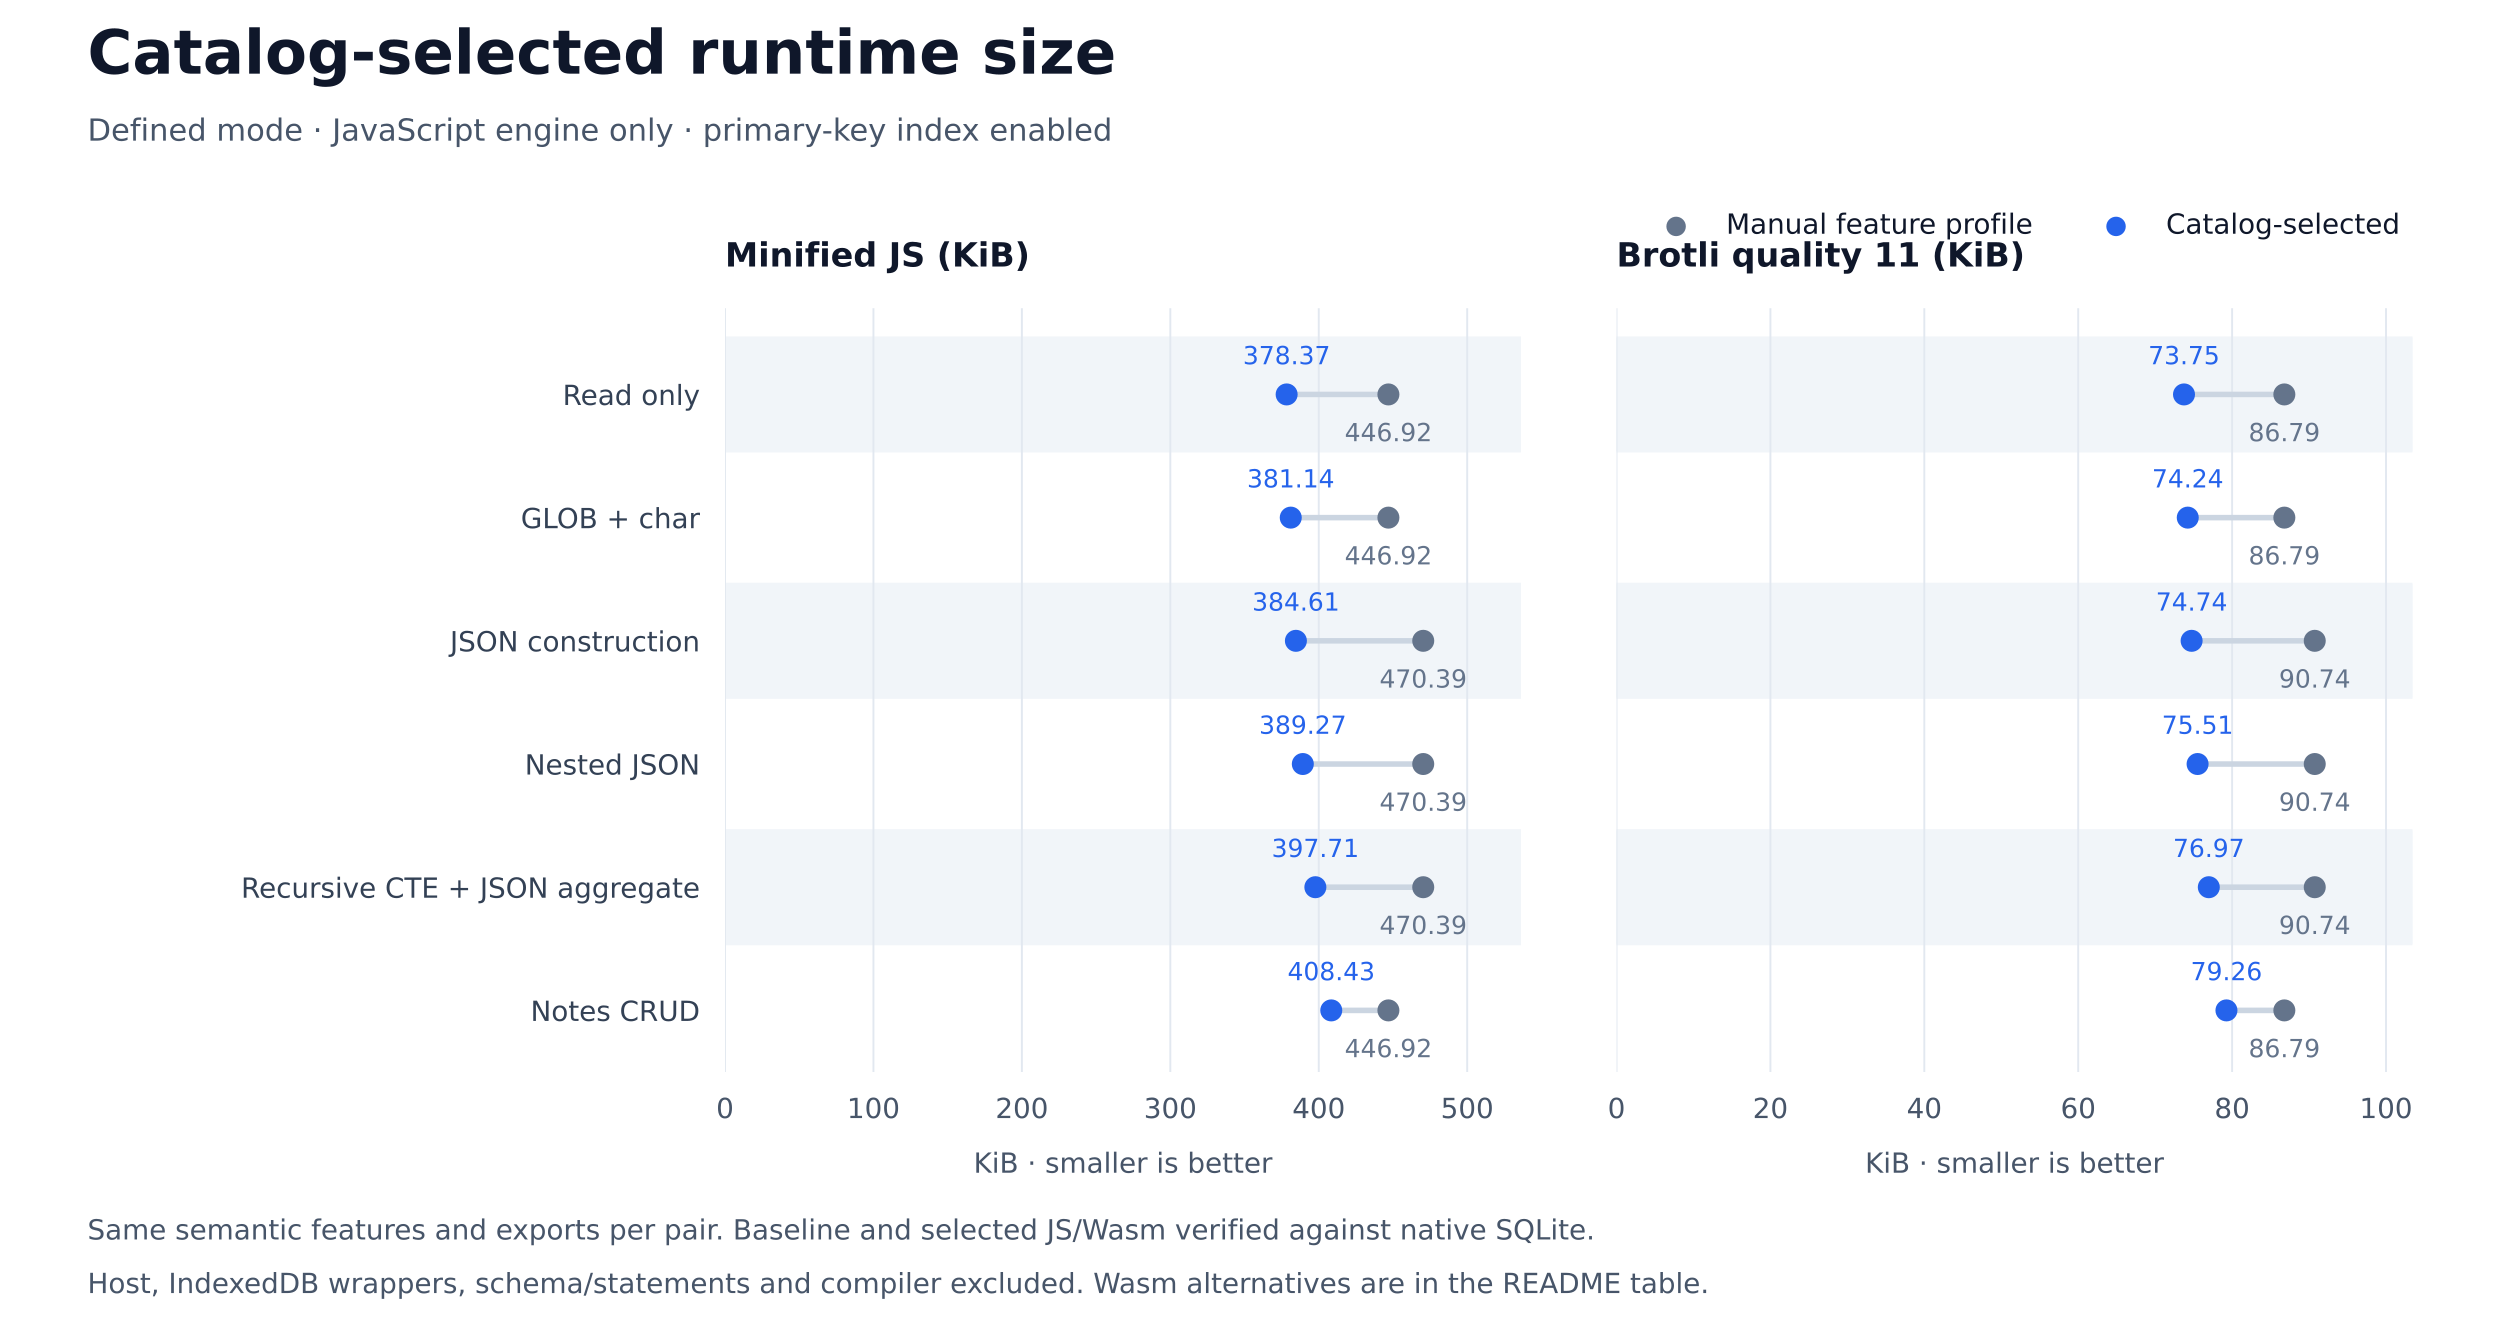
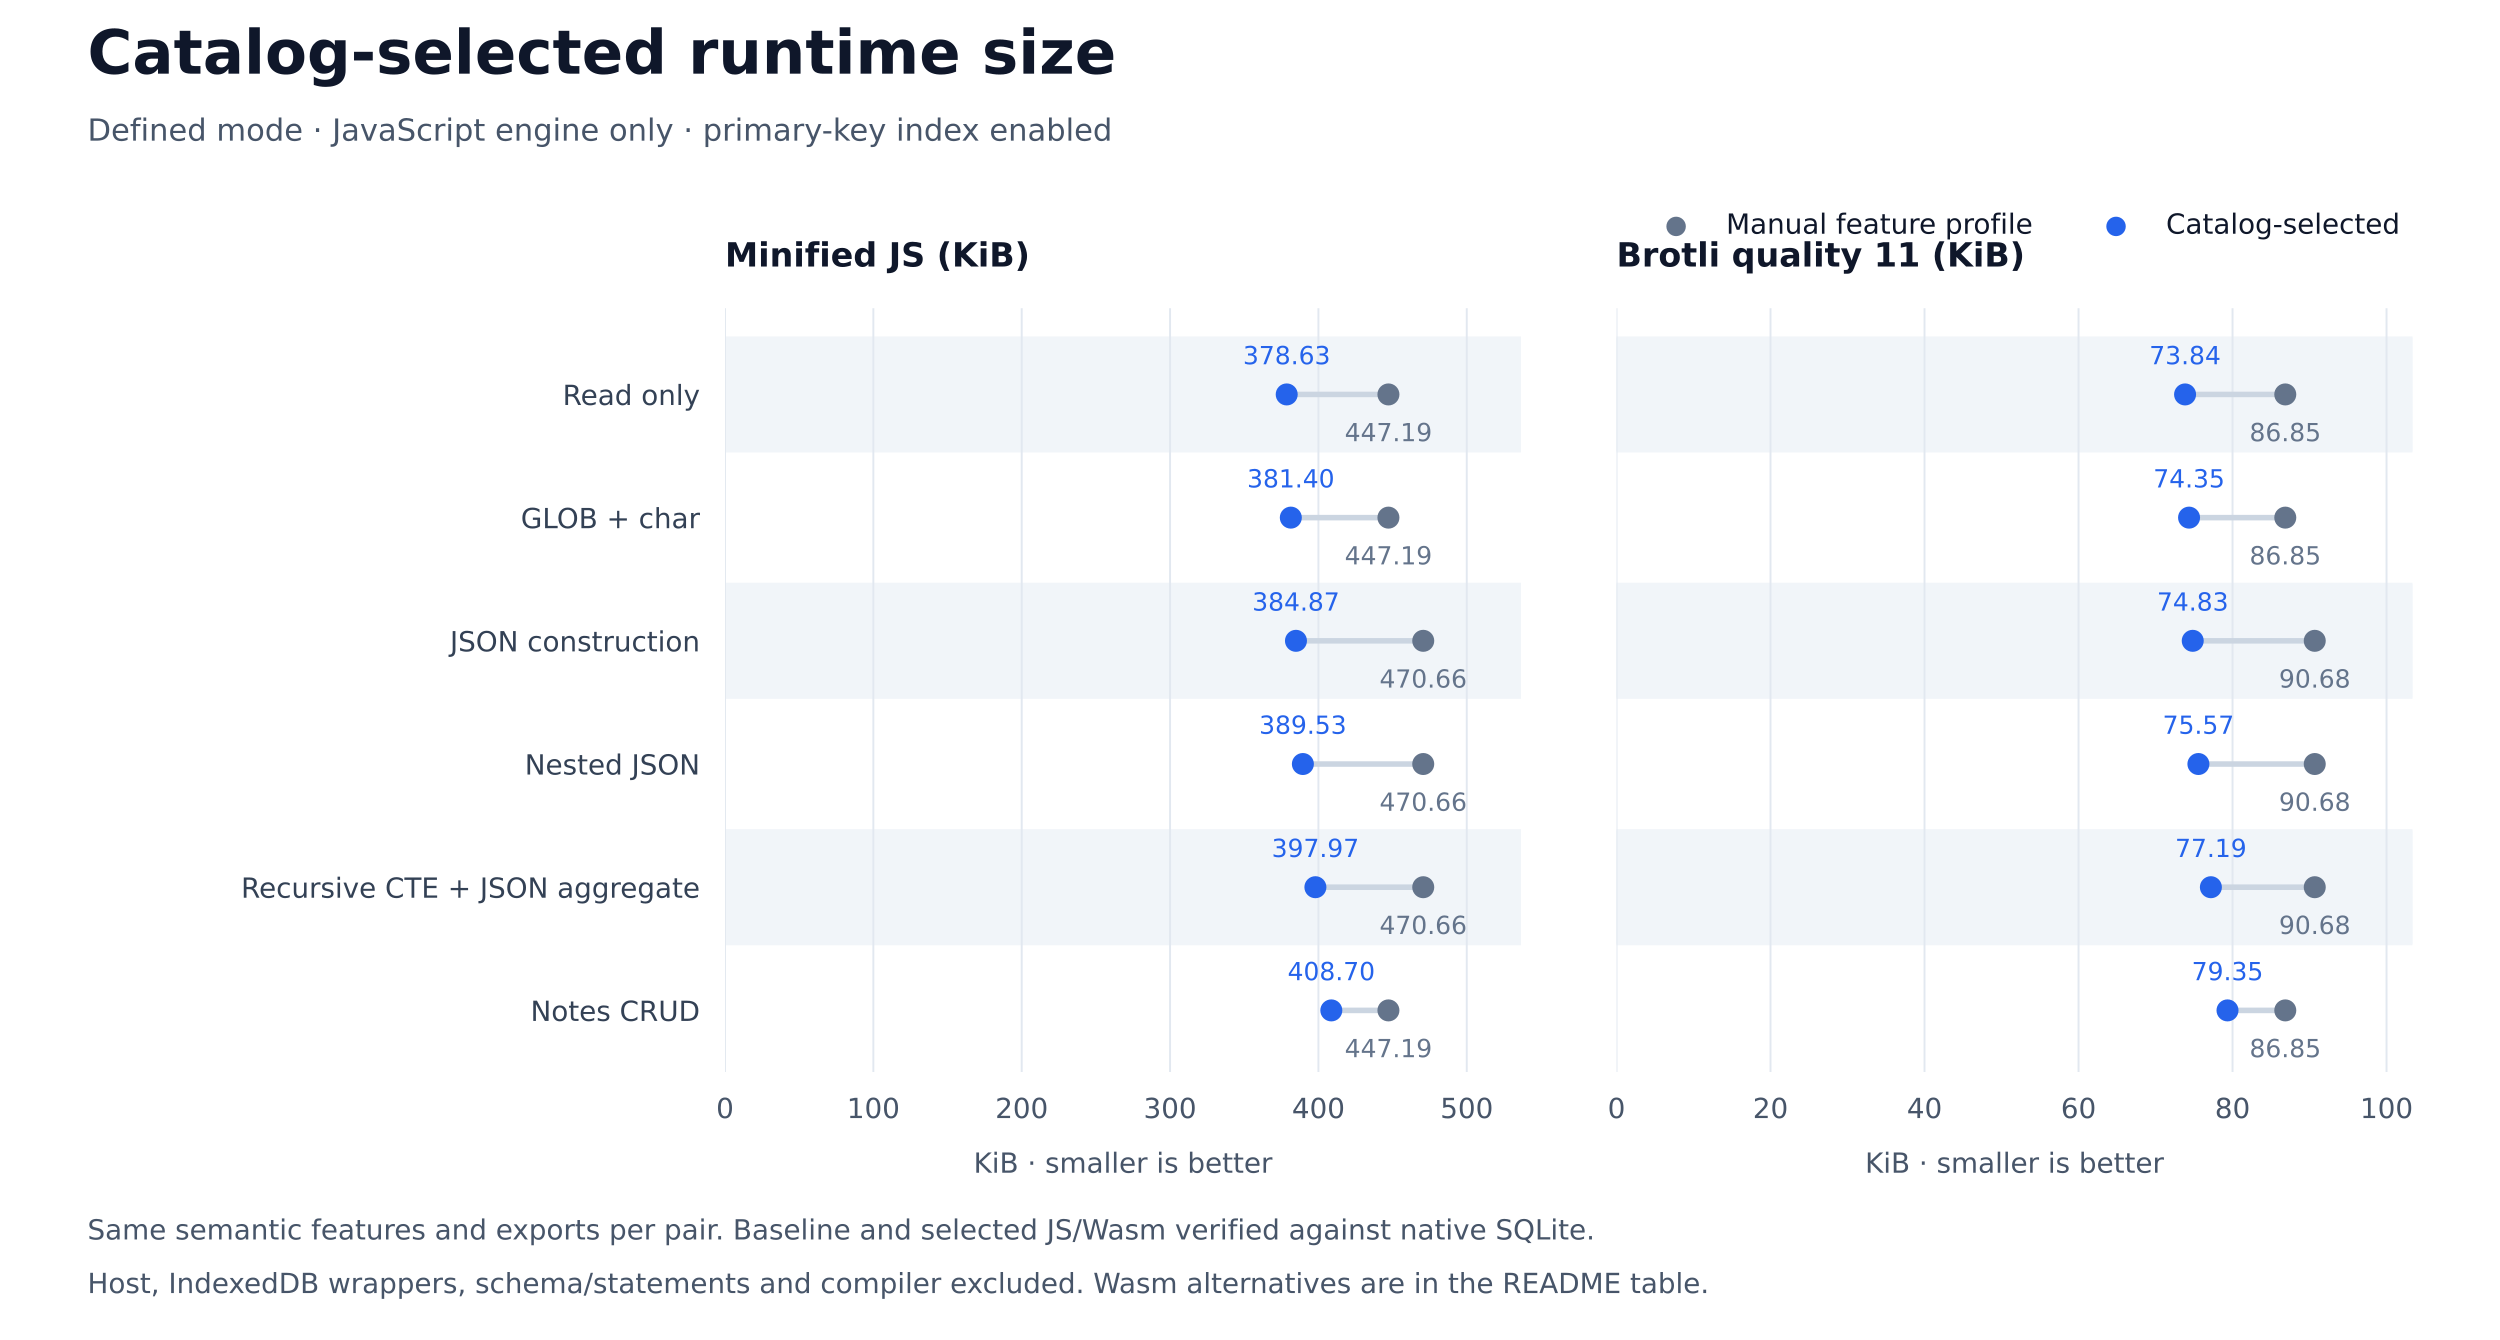
<svg xmlns="http://www.w3.org/2000/svg" xmlns:xlink="http://www.w3.org/1999/xlink" width="900pt" height="482.4pt" viewBox="0 0 900 482.4" version="1.1">
  <defs>
    <style type="text/css">*{stroke-linejoin: round; stroke-linecap: butt}</style>
  </defs>
  <g id="figure_1">
    <g id="patch_1">
      <path d="M 0 482.4  L 900 482.4  L 900 0  L 0 0  z " style="fill: #ffffff" />
    </g>
    <g id="axes_1">
      <g id="patch_2">
        <path d="M 261 385.92  L 547.557 385.92  L 547.557 110.952  L 261 110.952  z " style="fill: #ffffff" />
      </g>
      <g id="patch_3">
        <path d="M 261 121.596  L 547.557 121.596  L 547.557 162.398  L 261 162.398  z " clip-path="url(#p58e75ba072)" style="fill: #f1f5f9; stroke: #f1f5f9; stroke-linejoin: miter" />
      </g>
      <g id="patch_4">
        <path d="M 261 210.295  L 547.557 210.295  L 547.557 251.097  L 261 251.097  z " clip-path="url(#p58e75ba072)" style="fill: #f1f5f9; stroke: #f1f5f9; stroke-linejoin: miter" />
      </g>
      <g id="patch_5">
        <path d="M 261 298.995  L 547.557 298.995  L 547.557 339.796  L 261 339.796  z " clip-path="url(#p58e75ba072)" style="fill: #f1f5f9; stroke: #f1f5f9; stroke-linejoin: miter" />
      </g>
      <g id="matplotlib.axis_1">
        <g id="xtick_1">
          <g id="line2d_1">
            <path d="M 261 385.92  L 261 110.952  " clip-path="url(#p58e75ba072)" style="fill: none; stroke: #e2e8f0; stroke-width: 0.7; stroke-linecap: square" />
          </g>
          <g id="line2d_2" />
          <g id="text_1">
            <text style="font-size: 10px; font-family: 'DejaVu Sans'; text-anchor: middle; fill: #475569" x="261" y="402.518" transform="rotate(-0 261 402.5184)">0</text>
          </g>
        </g>
        <g id="xtick_2">
          <g id="line2d_3">
-             <path d="M 314.438 385.92  L 314.438 110.952  " clip-path="url(#p58e75ba072)" style="fill: none; stroke: #e2e8f0; stroke-width: 0.7; stroke-linecap: square" />
+             <path d="M 314.407 385.92  L 314.407 110.952  " clip-path="url(#p58e75ba072)" style="fill: none; stroke: #e2e8f0; stroke-width: 0.7; stroke-linecap: square" />
          </g>
          <g id="line2d_4" />
          <g id="text_2">
-             <text style="font-size: 10px; font-family: 'DejaVu Sans'; text-anchor: middle; fill: #475569" x="314.438" y="402.518" transform="rotate(-0 314.4378 402.5184)">100</text>
+             <text style="font-size: 10px; font-family: 'DejaVu Sans'; text-anchor: middle; fill: #475569" x="314.407" y="402.518" transform="rotate(-0 314.4071 402.5184)">100</text>
          </g>
        </g>
        <g id="xtick_3">
          <g id="line2d_5">
-             <path d="M 367.876 385.92  L 367.876 110.952  " clip-path="url(#p58e75ba072)" style="fill: none; stroke: #e2e8f0; stroke-width: 0.7; stroke-linecap: square" />
+             <path d="M 367.814 385.92  L 367.814 110.952  " clip-path="url(#p58e75ba072)" style="fill: none; stroke: #e2e8f0; stroke-width: 0.7; stroke-linecap: square" />
          </g>
          <g id="line2d_6" />
          <g id="text_3">
-             <text style="font-size: 10px; font-family: 'DejaVu Sans'; text-anchor: middle; fill: #475569" x="367.876" y="402.518" transform="rotate(-0 367.8756 402.5184)">200</text>
+             <text style="font-size: 10px; font-family: 'DejaVu Sans'; text-anchor: middle; fill: #475569" x="367.814" y="402.518" transform="rotate(-0 367.8142 402.5184)">200</text>
          </g>
        </g>
        <g id="xtick_4">
          <g id="line2d_7">
-             <path d="M 421.313 385.92  L 421.313 110.952  " clip-path="url(#p58e75ba072)" style="fill: none; stroke: #e2e8f0; stroke-width: 0.7; stroke-linecap: square" />
+             <path d="M 421.221 385.92  L 421.221 110.952  " clip-path="url(#p58e75ba072)" style="fill: none; stroke: #e2e8f0; stroke-width: 0.7; stroke-linecap: square" />
          </g>
          <g id="line2d_8" />
          <g id="text_4">
-             <text style="font-size: 10px; font-family: 'DejaVu Sans'; text-anchor: middle; fill: #475569" x="421.313" y="402.518" transform="rotate(-0 421.3135 402.5184)">300</text>
+             <text style="font-size: 10px; font-family: 'DejaVu Sans'; text-anchor: middle; fill: #475569" x="421.221" y="402.518" transform="rotate(-0 421.2213 402.5184)">300</text>
          </g>
        </g>
        <g id="xtick_5">
          <g id="line2d_9">
-             <path d="M 474.751 385.92  L 474.751 110.952  " clip-path="url(#p58e75ba072)" style="fill: none; stroke: #e2e8f0; stroke-width: 0.7; stroke-linecap: square" />
+             <path d="M 474.628 385.92  L 474.628 110.952  " clip-path="url(#p58e75ba072)" style="fill: none; stroke: #e2e8f0; stroke-width: 0.7; stroke-linecap: square" />
          </g>
          <g id="line2d_10" />
          <g id="text_5">
-             <text style="font-size: 10px; font-family: 'DejaVu Sans'; text-anchor: middle; fill: #475569" x="474.751" y="402.518" transform="rotate(-0 474.7513 402.5184)">400</text>
+             <text style="font-size: 10px; font-family: 'DejaVu Sans'; text-anchor: middle; fill: #475569" x="474.628" y="402.518" transform="rotate(-0 474.6284 402.5184)">400</text>
          </g>
        </g>
        <g id="xtick_6">
          <g id="line2d_11">
-             <path d="M 528.189 385.92  L 528.189 110.952  " clip-path="url(#p58e75ba072)" style="fill: none; stroke: #e2e8f0; stroke-width: 0.7; stroke-linecap: square" />
+             <path d="M 528.036 385.92  L 528.036 110.952  " clip-path="url(#p58e75ba072)" style="fill: none; stroke: #e2e8f0; stroke-width: 0.7; stroke-linecap: square" />
          </g>
          <g id="line2d_12" />
          <g id="text_6">
-             <text style="font-size: 10px; font-family: 'DejaVu Sans'; text-anchor: middle; fill: #475569" x="528.189" y="402.518" transform="rotate(-0 528.1891 402.5184)">500</text>
+             <text style="font-size: 10px; font-family: 'DejaVu Sans'; text-anchor: middle; fill: #475569" x="528.036" y="402.518" transform="rotate(-0 528.0355 402.5184)">500</text>
          </g>
        </g>
        <g id="text_7">
          <text style="font-size: 10px; font-family: 'DejaVu Sans'; text-anchor: middle; fill: #475569" x="404.278" y="422.197" transform="rotate(-0 404.2783 422.1966)">KiB · smaller is better</text>
        </g>
      </g>
      <g id="matplotlib.axis_2">
        <g id="ytick_1">
          <g id="line2d_13" />
          <g id="text_8">
            <text style="font-size: 10px; font-family: 'DejaVu Sans'; text-anchor: end; fill: #334155" x="252" y="145.796" transform="rotate(-0 252 145.796)">Read only</text>
          </g>
        </g>
        <g id="ytick_2">
          <g id="line2d_14" />
          <g id="text_9">
            <text style="font-size: 10px; font-family: 'DejaVu Sans'; text-anchor: end; fill: #334155" x="252" y="190.146" transform="rotate(-0 252 190.1457)">GLOB + char</text>
          </g>
        </g>
        <g id="ytick_3">
          <g id="line2d_15" />
          <g id="text_10">
            <text style="font-size: 10px; font-family: 'DejaVu Sans'; text-anchor: end; fill: #334155" x="252" y="234.495" transform="rotate(-0 252 234.4953)">JSON construction</text>
          </g>
        </g>
        <g id="ytick_4">
          <g id="line2d_16" />
          <g id="text_11">
            <text style="font-size: 10px; font-family: 'DejaVu Sans'; text-anchor: end; fill: #334155" x="252" y="278.845" transform="rotate(-0 252 278.845)">Nested JSON</text>
          </g>
        </g>
        <g id="ytick_5">
          <g id="line2d_17" />
          <g id="text_12">
            <text style="font-size: 10px; font-family: 'DejaVu Sans'; text-anchor: end; fill: #334155" x="252" y="323.195" transform="rotate(-0 252 323.1947)">Recursive CTE + JSON aggregate</text>
          </g>
        </g>
        <g id="ytick_6">
          <g id="line2d_18" />
          <g id="text_13">
            <text style="font-size: 10px; font-family: 'DejaVu Sans'; text-anchor: end; fill: #334155" x="252" y="367.544" transform="rotate(-0 252 367.5444)">Notes CRUD</text>
          </g>
        </g>
      </g>
      <g id="line2d_19">
-         <path d="M 463.192 141.997  L 499.826 141.997  " clip-path="url(#p58e75ba072)" style="fill: none; stroke: #cbd5e1; stroke-width: 2; stroke-linecap: square" />
+         <path d="M 463.216 141.997  L 499.834 141.997  " clip-path="url(#p58e75ba072)" style="fill: none; stroke: #cbd5e1; stroke-width: 2; stroke-linecap: square" />
      </g>
      <g id="line2d_20">
-         <path d="M 464.673 186.346  L 499.826 186.346  " clip-path="url(#p58e75ba072)" style="fill: none; stroke: #cbd5e1; stroke-width: 2; stroke-linecap: square" />
+         <path d="M 464.696 186.346  L 499.834 186.346  " clip-path="url(#p58e75ba072)" style="fill: none; stroke: #cbd5e1; stroke-width: 2; stroke-linecap: square" />
      </g>
      <g id="line2d_21">
-         <path d="M 466.525 230.696  L 512.365 230.696  " clip-path="url(#p58e75ba072)" style="fill: none; stroke: #cbd5e1; stroke-width: 2; stroke-linecap: square" />
+         <path d="M 466.547 230.696  L 512.365 230.696  " clip-path="url(#p58e75ba072)" style="fill: none; stroke: #cbd5e1; stroke-width: 2; stroke-linecap: square" />
      </g>
      <g id="line2d_22">
-         <path d="M 469.015 275.046  L 512.365 275.046  " clip-path="url(#p58e75ba072)" style="fill: none; stroke: #cbd5e1; stroke-width: 2; stroke-linecap: square" />
+         <path d="M 469.037 275.046  L 512.365 275.046  " clip-path="url(#p58e75ba072)" style="fill: none; stroke: #cbd5e1; stroke-width: 2; stroke-linecap: square" />
      </g>
      <g id="line2d_23">
-         <path d="M 473.53 319.395  L 512.365 319.395  " clip-path="url(#p58e75ba072)" style="fill: none; stroke: #cbd5e1; stroke-width: 2; stroke-linecap: square" />
+         <path d="M 473.543 319.395  L 512.365 319.395  " clip-path="url(#p58e75ba072)" style="fill: none; stroke: #cbd5e1; stroke-width: 2; stroke-linecap: square" />
      </g>
      <g id="line2d_24">
-         <path d="M 479.254 363.745  L 499.826 363.745  " clip-path="url(#p58e75ba072)" style="fill: none; stroke: #cbd5e1; stroke-width: 2; stroke-linecap: square" />
+         <path d="M 479.273 363.745  L 499.834 363.745  " clip-path="url(#p58e75ba072)" style="fill: none; stroke: #cbd5e1; stroke-width: 2; stroke-linecap: square" />
      </g>
      <g id="PathCollection_1" />
      <g id="PathCollection_2" />
      <g id="PathCollection_3">
        <defs>
          <path id="me2c976e5a4" d="M 0 3.464  C 0.919 3.464 1.8 3.099 2.449 2.449  C 3.099 1.8 3.464 0.919 3.464 0  C 3.464 -0.919 3.099 -1.8 2.449 -2.449  C 1.8 -3.099 0.919 -3.464 0 -3.464  C -0.919 -3.464 -1.8 -3.099 -2.449 -2.449  C -3.099 -1.8 -3.464 -0.919 -3.464 0  C -3.464 0.919 -3.099 1.8 -2.449 2.449  C -1.8 3.099 -0.919 3.464 0 3.464  z " style="stroke: #64748b" />
        </defs>
        <g clip-path="url(#p58e75ba072)">
-           <use xlink:href="#me2c976e5a4" x="499.826" y="141.997" style="fill: #64748b; stroke: #64748b" />
+           <use xlink:href="#me2c976e5a4" x="499.834" y="141.997" style="fill: #64748b; stroke: #64748b" />
        </g>
      </g>
      <g id="text_14">
-         <text style="font-size: 9px; font-family: 'DejaVu Sans'; text-anchor: middle; fill: #64748b" x="499.826" y="158.835" transform="rotate(-0 499.8263 158.8354)">446.92</text>
+         <text style="font-size: 9px; font-family: 'DejaVu Sans'; text-anchor: middle; fill: #64748b" x="499.834" y="158.835" transform="rotate(-0 499.8335 158.8354)">447.19</text>
      </g>
      <g id="PathCollection_4">
        <defs>
          <path id="m7f7a729ba9" d="M 0 3.464  C 0.919 3.464 1.8 3.099 2.449 2.449  C 3.099 1.8 3.464 0.919 3.464 0  C 3.464 -0.919 3.099 -1.8 2.449 -2.449  C 1.8 -3.099 0.919 -3.464 0 -3.464  C -0.919 -3.464 -1.8 -3.099 -2.449 -2.449  C -3.099 -1.8 -3.464 -0.919 -3.464 0  C -3.464 0.919 -3.099 1.8 -2.449 2.449  C -1.8 3.099 -0.919 3.464 0 3.464  z " style="stroke: #2563eb" />
        </defs>
        <g clip-path="url(#p58e75ba072)">
-           <use xlink:href="#m7f7a729ba9" x="463.192" y="141.997" style="fill: #2563eb; stroke: #2563eb" />
+           <use xlink:href="#m7f7a729ba9" x="463.216" y="141.997" style="fill: #2563eb; stroke: #2563eb" />
        </g>
      </g>
      <g id="text_15">
-         <text style="font-size: 9px; font-family: 'DejaVu Sans'; text-anchor: middle; fill: #2563eb" x="463.192" y="131.125" transform="rotate(-0 463.1917 131.1251)">378.37</text>
+         <text style="font-size: 9px; font-family: 'DejaVu Sans'; text-anchor: middle; fill: #2563eb" x="463.216" y="131.125" transform="rotate(-0 463.2158 131.1251)">378.63</text>
      </g>
      <g id="PathCollection_5">
        <g clip-path="url(#p58e75ba072)">
-           <use xlink:href="#me2c976e5a4" x="499.826" y="186.346" style="fill: #64748b; stroke: #64748b" />
+           <use xlink:href="#me2c976e5a4" x="499.834" y="186.346" style="fill: #64748b; stroke: #64748b" />
        </g>
      </g>
      <g id="text_16">
-         <text style="font-size: 9px; font-family: 'DejaVu Sans'; text-anchor: middle; fill: #64748b" x="499.826" y="203.185" transform="rotate(-0 499.8263 203.185)">446.92</text>
+         <text style="font-size: 9px; font-family: 'DejaVu Sans'; text-anchor: middle; fill: #64748b" x="499.834" y="203.185" transform="rotate(-0 499.8335 203.185)">447.19</text>
      </g>
      <g id="PathCollection_6">
        <g clip-path="url(#p58e75ba072)">
-           <use xlink:href="#m7f7a729ba9" x="464.673" y="186.346" style="fill: #2563eb; stroke: #2563eb" />
+           <use xlink:href="#m7f7a729ba9" x="464.696" y="186.346" style="fill: #2563eb; stroke: #2563eb" />
        </g>
      </g>
      <g id="text_17">
-         <text style="font-size: 9px; font-family: 'DejaVu Sans'; text-anchor: middle; fill: #2563eb" x="464.673" y="175.475" transform="rotate(-0 464.6727 175.4747)">381.14</text>
+         <text style="font-size: 9px; font-family: 'DejaVu Sans'; text-anchor: middle; fill: #2563eb" x="464.696" y="175.475" transform="rotate(-0 464.6959 175.4747)">381.40</text>
      </g>
      <g id="PathCollection_7">
        <g clip-path="url(#p58e75ba072)">
          <use xlink:href="#me2c976e5a4" x="512.365" y="230.696" style="fill: #64748b; stroke: #64748b" />
        </g>
      </g>
      <g id="text_18">
-         <text style="font-size: 9px; font-family: 'DejaVu Sans'; text-anchor: middle; fill: #64748b" x="512.365" y="247.535" transform="rotate(-0 512.3654 247.5347)">470.39</text>
+         <text style="font-size: 9px; font-family: 'DejaVu Sans'; text-anchor: middle; fill: #64748b" x="512.365" y="247.535" transform="rotate(-0 512.3654 247.5347)">470.66</text>
      </g>
      <g id="PathCollection_8">
        <g clip-path="url(#p58e75ba072)">
-           <use xlink:href="#m7f7a729ba9" x="466.525" y="230.696" style="fill: #2563eb; stroke: #2563eb" />
+           <use xlink:href="#m7f7a729ba9" x="466.547" y="230.696" style="fill: #2563eb; stroke: #2563eb" />
        </g>
      </g>
      <g id="text_19">
-         <text style="font-size: 9px; font-family: 'DejaVu Sans'; text-anchor: middle; fill: #2563eb" x="466.525" y="219.824" transform="rotate(-0 466.5248 219.8244)">384.61</text>
+         <text style="font-size: 9px; font-family: 'DejaVu Sans'; text-anchor: middle; fill: #2563eb" x="466.547" y="219.824" transform="rotate(-0 466.5469 219.8244)">384.87</text>
      </g>
      <g id="PathCollection_9">
        <g clip-path="url(#p58e75ba072)">
          <use xlink:href="#me2c976e5a4" x="512.365" y="275.046" style="fill: #64748b; stroke: #64748b" />
        </g>
      </g>
      <g id="text_20">
-         <text style="font-size: 9px; font-family: 'DejaVu Sans'; text-anchor: middle; fill: #64748b" x="512.365" y="291.884" transform="rotate(-0 512.3654 291.8844)">470.39</text>
+         <text style="font-size: 9px; font-family: 'DejaVu Sans'; text-anchor: middle; fill: #64748b" x="512.365" y="291.884" transform="rotate(-0 512.3654 291.8844)">470.66</text>
      </g>
      <g id="PathCollection_10">
        <g clip-path="url(#p58e75ba072)">
-           <use xlink:href="#m7f7a729ba9" x="469.015" y="275.046" style="fill: #2563eb; stroke: #2563eb" />
+           <use xlink:href="#m7f7a729ba9" x="469.037" y="275.046" style="fill: #2563eb; stroke: #2563eb" />
        </g>
      </g>
      <g id="text_21">
-         <text style="font-size: 9px; font-family: 'DejaVu Sans'; text-anchor: middle; fill: #2563eb" x="469.015" y="264.174" transform="rotate(-0 469.0151 264.1741)">389.27</text>
+         <text style="font-size: 9px; font-family: 'DejaVu Sans'; text-anchor: middle; fill: #2563eb" x="469.037" y="264.174" transform="rotate(-0 469.0368 264.1741)">389.53</text>
      </g>
      <g id="PathCollection_11">
        <g clip-path="url(#p58e75ba072)">
          <use xlink:href="#me2c976e5a4" x="512.365" y="319.395" style="fill: #64748b; stroke: #64748b" />
        </g>
      </g>
      <g id="text_22">
-         <text style="font-size: 9px; font-family: 'DejaVu Sans'; text-anchor: middle; fill: #64748b" x="512.365" y="336.234" transform="rotate(-0 512.3654 336.2341)">470.39</text>
+         <text style="font-size: 9px; font-family: 'DejaVu Sans'; text-anchor: middle; fill: #64748b" x="512.365" y="336.234" transform="rotate(-0 512.3654 336.2341)">470.66</text>
      </g>
      <g id="PathCollection_12">
        <g clip-path="url(#p58e75ba072)">
-           <use xlink:href="#m7f7a729ba9" x="473.53" y="319.395" style="fill: #2563eb; stroke: #2563eb" />
+           <use xlink:href="#m7f7a729ba9" x="473.543" y="319.395" style="fill: #2563eb; stroke: #2563eb" />
        </g>
      </g>
      <g id="text_23">
-         <text style="font-size: 9px; font-family: 'DejaVu Sans'; text-anchor: middle; fill: #2563eb" x="473.53" y="308.524" transform="rotate(-0 473.5301 308.5238)">397.71</text>
+         <text style="font-size: 9px; font-family: 'DejaVu Sans'; text-anchor: middle; fill: #2563eb" x="473.543" y="308.524" transform="rotate(-0 473.5431 308.5238)">397.97</text>
      </g>
      <g id="PathCollection_13">
        <g clip-path="url(#p58e75ba072)">
-           <use xlink:href="#me2c976e5a4" x="499.826" y="363.745" style="fill: #64748b; stroke: #64748b" />
+           <use xlink:href="#me2c976e5a4" x="499.834" y="363.745" style="fill: #64748b; stroke: #64748b" />
        </g>
      </g>
      <g id="text_24">
-         <text style="font-size: 9px; font-family: 'DejaVu Sans'; text-anchor: middle; fill: #64748b" x="499.826" y="380.584" transform="rotate(-0 499.8263 380.5838)">446.92</text>
+         <text style="font-size: 9px; font-family: 'DejaVu Sans'; text-anchor: middle; fill: #64748b" x="499.834" y="380.584" transform="rotate(-0 499.8335 380.5838)">447.19</text>
      </g>
      <g id="PathCollection_14">
        <g clip-path="url(#p58e75ba072)">
-           <use xlink:href="#m7f7a729ba9" x="479.254" y="363.745" style="fill: #2563eb; stroke: #2563eb" />
+           <use xlink:href="#m7f7a729ba9" x="479.273" y="363.745" style="fill: #2563eb; stroke: #2563eb" />
        </g>
      </g>
      <g id="text_25">
-         <text style="font-size: 9px; font-family: 'DejaVu Sans'; text-anchor: middle; fill: #2563eb" x="479.254" y="352.873" transform="rotate(-0 479.2538 352.8734)">408.43</text>
+         <text style="font-size: 9px; font-family: 'DejaVu Sans'; text-anchor: middle; fill: #2563eb" x="479.273" y="352.873" transform="rotate(-0 479.2729 352.8734)">408.70</text>
      </g>
      <g id="text_26">
        <text style="font-weight: 700; font-size: 12px; font-family: 'DejaVu Sans'; text-anchor: start; fill: #0f172a" x="261" y="95.952" transform="rotate(-0 261 95.952)">Minified JS (KiB)</text>
      </g>
    </g>
    <g id="axes_2">
      <g id="patch_6">
        <path d="M 581.943 385.92  L 868.5 385.92  L 868.5 110.952  L 581.943 110.952  z " style="fill: #ffffff" />
      </g>
      <g id="patch_7">
        <path d="M 581.943 121.596  L 868.5 121.596  L 868.5 162.398  L 581.943 162.398  z " clip-path="url(#p12c05f25de)" style="fill: #f1f5f9; stroke: #f1f5f9; stroke-linejoin: miter" />
      </g>
      <g id="patch_8">
        <path d="M 581.943 210.295  L 868.5 210.295  L 868.5 251.097  L 581.943 251.097  z " clip-path="url(#p12c05f25de)" style="fill: #f1f5f9; stroke: #f1f5f9; stroke-linejoin: miter" />
      </g>
      <g id="patch_9">
        <path d="M 581.943 298.995  L 868.5 298.995  L 868.5 339.796  L 581.943 339.796  z " clip-path="url(#p12c05f25de)" style="fill: #f1f5f9; stroke: #f1f5f9; stroke-linejoin: miter" />
      </g>
      <g id="matplotlib.axis_3">
        <g id="xtick_7">
          <g id="line2d_25">
            <path d="M 581.943 385.92  L 581.943 110.952  " clip-path="url(#p12c05f25de)" style="fill: none; stroke: #e2e8f0; stroke-width: 0.7; stroke-linecap: square" />
          </g>
          <g id="line2d_26" />
          <g id="text_27">
            <text style="font-size: 10px; font-family: 'DejaVu Sans'; text-anchor: middle; fill: #475569" x="581.943" y="402.518" transform="rotate(-0 581.9434 402.5184)">0</text>
          </g>
        </g>
        <g id="xtick_8">
          <g id="line2d_27">
-             <path d="M 637.347 385.92  L 637.347 110.952  " clip-path="url(#p12c05f25de)" style="fill: none; stroke: #e2e8f0; stroke-width: 0.7; stroke-linecap: square" />
+             <path d="M 637.385 385.92  L 637.385 110.952  " clip-path="url(#p12c05f25de)" style="fill: none; stroke: #e2e8f0; stroke-width: 0.7; stroke-linecap: square" />
          </g>
          <g id="line2d_28" />
          <g id="text_28">
-             <text style="font-size: 10px; font-family: 'DejaVu Sans'; text-anchor: middle; fill: #475569" x="637.347" y="402.518" transform="rotate(-0 637.3473 402.5184)">20</text>
+             <text style="font-size: 10px; font-family: 'DejaVu Sans'; text-anchor: middle; fill: #475569" x="637.385" y="402.518" transform="rotate(-0 637.3855 402.5184)">20</text>
          </g>
        </g>
        <g id="xtick_9">
          <g id="line2d_29">
-             <path d="M 692.751 385.92  L 692.751 110.952  " clip-path="url(#p12c05f25de)" style="fill: none; stroke: #e2e8f0; stroke-width: 0.7; stroke-linecap: square" />
+             <path d="M 692.828 385.92  L 692.828 110.952  " clip-path="url(#p12c05f25de)" style="fill: none; stroke: #e2e8f0; stroke-width: 0.7; stroke-linecap: square" />
          </g>
          <g id="line2d_30" />
          <g id="text_29">
-             <text style="font-size: 10px; font-family: 'DejaVu Sans'; text-anchor: middle; fill: #475569" x="692.751" y="402.518" transform="rotate(-0 692.7512 402.5184)">40</text>
+             <text style="font-size: 10px; font-family: 'DejaVu Sans'; text-anchor: middle; fill: #475569" x="692.828" y="402.518" transform="rotate(-0 692.8276 402.5184)">40</text>
          </g>
        </g>
        <g id="xtick_10">
          <g id="line2d_31">
-             <path d="M 748.155 385.92  L 748.155 110.952  " clip-path="url(#p12c05f25de)" style="fill: none; stroke: #e2e8f0; stroke-width: 0.7; stroke-linecap: square" />
+             <path d="M 748.27 385.92  L 748.27 110.952  " clip-path="url(#p12c05f25de)" style="fill: none; stroke: #e2e8f0; stroke-width: 0.7; stroke-linecap: square" />
          </g>
          <g id="line2d_32" />
          <g id="text_30">
-             <text style="font-size: 10px; font-family: 'DejaVu Sans'; text-anchor: middle; fill: #475569" x="748.155" y="402.518" transform="rotate(-0 748.1551 402.5184)">60</text>
+             <text style="font-size: 10px; font-family: 'DejaVu Sans'; text-anchor: middle; fill: #475569" x="748.27" y="402.518" transform="rotate(-0 748.2697 402.5184)">60</text>
          </g>
        </g>
        <g id="xtick_11">
          <g id="line2d_33">
-             <path d="M 803.559 385.92  L 803.559 110.952  " clip-path="url(#p12c05f25de)" style="fill: none; stroke: #e2e8f0; stroke-width: 0.7; stroke-linecap: square" />
+             <path d="M 803.712 385.92  L 803.712 110.952  " clip-path="url(#p12c05f25de)" style="fill: none; stroke: #e2e8f0; stroke-width: 0.7; stroke-linecap: square" />
          </g>
          <g id="line2d_34" />
          <g id="text_31">
-             <text style="font-size: 10px; font-family: 'DejaVu Sans'; text-anchor: middle; fill: #475569" x="803.559" y="402.518" transform="rotate(-0 803.559 402.5184)">80</text>
+             <text style="font-size: 10px; font-family: 'DejaVu Sans'; text-anchor: middle; fill: #475569" x="803.712" y="402.518" transform="rotate(-0 803.7118 402.5184)">80</text>
          </g>
        </g>
        <g id="xtick_12">
          <g id="line2d_35">
-             <path d="M 858.963 385.92  L 858.963 110.952  " clip-path="url(#p12c05f25de)" style="fill: none; stroke: #e2e8f0; stroke-width: 0.7; stroke-linecap: square" />
+             <path d="M 859.154 385.92  L 859.154 110.952  " clip-path="url(#p12c05f25de)" style="fill: none; stroke: #e2e8f0; stroke-width: 0.7; stroke-linecap: square" />
          </g>
          <g id="line2d_36" />
          <g id="text_32">
-             <text style="font-size: 10px; font-family: 'DejaVu Sans'; text-anchor: middle; fill: #475569" x="858.963" y="402.518" transform="rotate(-0 858.9629 402.5184)">100</text>
+             <text style="font-size: 10px; font-family: 'DejaVu Sans'; text-anchor: middle; fill: #475569" x="859.154" y="402.518" transform="rotate(-0 859.1538 402.5184)">100</text>
          </g>
        </g>
        <g id="text_33">
          <text style="font-size: 10px; font-family: 'DejaVu Sans'; text-anchor: middle; fill: #475569" x="725.222" y="422.197" transform="rotate(-0 725.2217 422.1966)">KiB · smaller is better</text>
        </g>
      </g>
      <g id="matplotlib.axis_4">
        <g id="ytick_7">
          <g id="line2d_37" />
        </g>
        <g id="ytick_8">
          <g id="line2d_38" />
        </g>
        <g id="ytick_9">
          <g id="line2d_39" />
        </g>
        <g id="ytick_10">
          <g id="line2d_40" />
        </g>
        <g id="ytick_11">
          <g id="line2d_41" />
        </g>
        <g id="ytick_12">
          <g id="line2d_42" />
        </g>
      </g>
      <g id="line2d_43">
-         <path d="M 786.24 141.997  L 822.363 141.997  " clip-path="url(#p12c05f25de)" style="fill: none; stroke: #cbd5e1; stroke-width: 2; stroke-linecap: square" />
+         <path d="M 786.627 141.997  L 822.7 141.997  " clip-path="url(#p12c05f25de)" style="fill: none; stroke: #cbd5e1; stroke-width: 2; stroke-linecap: square" />
      </g>
      <g id="line2d_44">
-         <path d="M 787.593 186.346  L 822.363 186.346  " clip-path="url(#p12c05f25de)" style="fill: none; stroke: #cbd5e1; stroke-width: 2; stroke-linecap: square" />
+         <path d="M 788.062 186.346  L 822.7 186.346  " clip-path="url(#p12c05f25de)" style="fill: none; stroke: #cbd5e1; stroke-width: 2; stroke-linecap: square" />
      </g>
      <g id="line2d_45">
-         <path d="M 788.98 230.696  L 833.309 230.696  " clip-path="url(#p12c05f25de)" style="fill: none; stroke: #cbd5e1; stroke-width: 2; stroke-linecap: square" />
+         <path d="M 789.386 230.696  L 833.309 230.696  " clip-path="url(#p12c05f25de)" style="fill: none; stroke: #cbd5e1; stroke-width: 2; stroke-linecap: square" />
      </g>
      <g id="line2d_46">
-         <path d="M 791.131 275.046  L 833.309 275.046  " clip-path="url(#p12c05f25de)" style="fill: none; stroke: #cbd5e1; stroke-width: 2; stroke-linecap: square" />
+         <path d="M 791.427 275.046  L 833.309 275.046  " clip-path="url(#p12c05f25de)" style="fill: none; stroke: #cbd5e1; stroke-width: 2; stroke-linecap: square" />
      </g>
      <g id="line2d_47">
-         <path d="M 795.17 319.395  L 833.309 319.395  " clip-path="url(#p12c05f25de)" style="fill: none; stroke: #cbd5e1; stroke-width: 2; stroke-linecap: square" />
+         <path d="M 795.918 319.395  L 833.309 319.395  " clip-path="url(#p12c05f25de)" style="fill: none; stroke: #cbd5e1; stroke-width: 2; stroke-linecap: square" />
      </g>
      <g id="line2d_48">
-         <path d="M 801.522 363.745  L 822.363 363.745  " clip-path="url(#p12c05f25de)" style="fill: none; stroke: #cbd5e1; stroke-width: 2; stroke-linecap: square" />
+         <path d="M 801.901 363.745  L 822.7 363.745  " clip-path="url(#p12c05f25de)" style="fill: none; stroke: #cbd5e1; stroke-width: 2; stroke-linecap: square" />
      </g>
      <g id="PathCollection_15">
        <g clip-path="url(#p12c05f25de)">
-           <use xlink:href="#me2c976e5a4" x="822.363" y="141.997" style="fill: #64748b; stroke: #64748b" />
+           <use xlink:href="#me2c976e5a4" x="822.7" y="141.997" style="fill: #64748b; stroke: #64748b" />
        </g>
      </g>
      <g id="text_34">
-         <text style="font-size: 9px; font-family: 'DejaVu Sans'; text-anchor: middle; fill: #64748b" x="822.363" y="158.835" transform="rotate(-0 822.3633 158.8354)">86.79</text>
+         <text style="font-size: 9px; font-family: 'DejaVu Sans'; text-anchor: middle; fill: #64748b" x="822.7" y="158.835" transform="rotate(-0 822.6996 158.8354)">86.85</text>
      </g>
      <g id="PathCollection_16">
        <g clip-path="url(#p12c05f25de)">
-           <use xlink:href="#m7f7a729ba9" x="786.24" y="141.997" style="fill: #2563eb; stroke: #2563eb" />
+           <use xlink:href="#m7f7a729ba9" x="786.627" y="141.997" style="fill: #2563eb; stroke: #2563eb" />
        </g>
      </g>
      <g id="text_35">
-         <text style="font-size: 9px; font-family: 'DejaVu Sans'; text-anchor: middle; fill: #2563eb" x="786.24" y="131.125" transform="rotate(-0 786.2399 131.1251)">73.75</text>
+         <text style="font-size: 9px; font-family: 'DejaVu Sans'; text-anchor: middle; fill: #2563eb" x="786.627" y="131.125" transform="rotate(-0 786.627 131.1251)">73.84</text>
      </g>
      <g id="PathCollection_17">
        <g clip-path="url(#p12c05f25de)">
-           <use xlink:href="#me2c976e5a4" x="822.363" y="186.346" style="fill: #64748b; stroke: #64748b" />
+           <use xlink:href="#me2c976e5a4" x="822.7" y="186.346" style="fill: #64748b; stroke: #64748b" />
        </g>
      </g>
      <g id="text_36">
-         <text style="font-size: 9px; font-family: 'DejaVu Sans'; text-anchor: middle; fill: #64748b" x="822.363" y="203.185" transform="rotate(-0 822.3633 203.185)">86.79</text>
+         <text style="font-size: 9px; font-family: 'DejaVu Sans'; text-anchor: middle; fill: #64748b" x="822.7" y="203.185" transform="rotate(-0 822.6996 203.185)">86.85</text>
      </g>
      <g id="PathCollection_18">
        <g clip-path="url(#p12c05f25de)">
-           <use xlink:href="#m7f7a729ba9" x="787.593" y="186.346" style="fill: #2563eb; stroke: #2563eb" />
+           <use xlink:href="#m7f7a729ba9" x="788.062" y="186.346" style="fill: #2563eb; stroke: #2563eb" />
        </g>
      </g>
      <g id="text_37">
-         <text style="font-size: 9px; font-family: 'DejaVu Sans'; text-anchor: middle; fill: #2563eb" x="787.593" y="175.475" transform="rotate(-0 787.5925 175.4747)">74.24</text>
+         <text style="font-size: 9px; font-family: 'DejaVu Sans'; text-anchor: middle; fill: #2563eb" x="788.062" y="175.475" transform="rotate(-0 788.0618 175.4747)">74.35</text>
      </g>
      <g id="PathCollection_19">
        <g clip-path="url(#p12c05f25de)">
          <use xlink:href="#me2c976e5a4" x="833.309" y="230.696" style="fill: #64748b; stroke: #64748b" />
        </g>
      </g>
      <g id="text_38">
-         <text style="font-size: 9px; font-family: 'DejaVu Sans'; text-anchor: middle; fill: #64748b" x="833.309" y="247.535" transform="rotate(-0 833.3088 247.5347)">90.74</text>
+         <text style="font-size: 9px; font-family: 'DejaVu Sans'; text-anchor: middle; fill: #64748b" x="833.309" y="247.535" transform="rotate(-0 833.3088 247.5347)">90.68</text>
      </g>
      <g id="PathCollection_20">
        <g clip-path="url(#p12c05f25de)">
-           <use xlink:href="#m7f7a729ba9" x="788.98" y="230.696" style="fill: #2563eb; stroke: #2563eb" />
+           <use xlink:href="#m7f7a729ba9" x="789.386" y="230.696" style="fill: #2563eb; stroke: #2563eb" />
        </g>
      </g>
      <g id="text_39">
-         <text style="font-size: 9px; font-family: 'DejaVu Sans'; text-anchor: middle; fill: #2563eb" x="788.98" y="219.824" transform="rotate(-0 788.9803 219.8244)">74.74</text>
+         <text style="font-size: 9px; font-family: 'DejaVu Sans'; text-anchor: middle; fill: #2563eb" x="789.386" y="219.824" transform="rotate(-0 789.3856 219.8244)">74.83</text>
      </g>
      <g id="PathCollection_21">
        <g clip-path="url(#p12c05f25de)">
          <use xlink:href="#me2c976e5a4" x="833.309" y="275.046" style="fill: #64748b; stroke: #64748b" />
        </g>
      </g>
      <g id="text_40">
-         <text style="font-size: 9px; font-family: 'DejaVu Sans'; text-anchor: middle; fill: #64748b" x="833.309" y="291.884" transform="rotate(-0 833.3088 291.8844)">90.74</text>
+         <text style="font-size: 9px; font-family: 'DejaVu Sans'; text-anchor: middle; fill: #64748b" x="833.309" y="291.884" transform="rotate(-0 833.3088 291.8844)">90.68</text>
      </g>
      <g id="PathCollection_22">
        <g clip-path="url(#p12c05f25de)">
-           <use xlink:href="#m7f7a729ba9" x="791.131" y="275.046" style="fill: #2563eb; stroke: #2563eb" />
+           <use xlink:href="#m7f7a729ba9" x="791.427" y="275.046" style="fill: #2563eb; stroke: #2563eb" />
        </g>
      </g>
      <g id="text_41">
-         <text style="font-size: 9px; font-family: 'DejaVu Sans'; text-anchor: middle; fill: #2563eb" x="791.131" y="264.174" transform="rotate(-0 791.131 264.1741)">75.51</text>
+         <text style="font-size: 9px; font-family: 'DejaVu Sans'; text-anchor: middle; fill: #2563eb" x="791.427" y="264.174" transform="rotate(-0 791.4268 264.1741)">75.57</text>
      </g>
      <g id="PathCollection_23">
        <g clip-path="url(#p12c05f25de)">
          <use xlink:href="#me2c976e5a4" x="833.309" y="319.395" style="fill: #64748b; stroke: #64748b" />
        </g>
      </g>
      <g id="text_42">
-         <text style="font-size: 9px; font-family: 'DejaVu Sans'; text-anchor: middle; fill: #64748b" x="833.309" y="336.234" transform="rotate(-0 833.3088 336.2341)">90.74</text>
+         <text style="font-size: 9px; font-family: 'DejaVu Sans'; text-anchor: middle; fill: #64748b" x="833.309" y="336.234" transform="rotate(-0 833.3088 336.2341)">90.68</text>
      </g>
      <g id="PathCollection_24">
        <g clip-path="url(#p12c05f25de)">
-           <use xlink:href="#m7f7a729ba9" x="795.17" y="319.395" style="fill: #2563eb; stroke: #2563eb" />
+           <use xlink:href="#m7f7a729ba9" x="795.918" y="319.395" style="fill: #2563eb; stroke: #2563eb" />
        </g>
      </g>
      <g id="text_43">
-         <text style="font-size: 9px; font-family: 'DejaVu Sans'; text-anchor: middle; fill: #2563eb" x="795.17" y="308.524" transform="rotate(-0 795.17 308.5238)">76.97</text>
+         <text style="font-size: 9px; font-family: 'DejaVu Sans'; text-anchor: middle; fill: #2563eb" x="795.918" y="308.524" transform="rotate(-0 795.9179 308.5238)">77.19</text>
      </g>
      <g id="PathCollection_25">
        <g clip-path="url(#p12c05f25de)">
-           <use xlink:href="#me2c976e5a4" x="822.363" y="363.745" style="fill: #64748b; stroke: #64748b" />
+           <use xlink:href="#me2c976e5a4" x="822.7" y="363.745" style="fill: #64748b; stroke: #64748b" />
        </g>
      </g>
      <g id="text_44">
-         <text style="font-size: 9px; font-family: 'DejaVu Sans'; text-anchor: middle; fill: #64748b" x="822.363" y="380.584" transform="rotate(-0 822.3633 380.5838)">86.79</text>
+         <text style="font-size: 9px; font-family: 'DejaVu Sans'; text-anchor: middle; fill: #64748b" x="822.7" y="380.584" transform="rotate(-0 822.6996 380.5838)">86.85</text>
      </g>
      <g id="PathCollection_26">
        <g clip-path="url(#p12c05f25de)">
-           <use xlink:href="#m7f7a729ba9" x="801.522" y="363.745" style="fill: #2563eb; stroke: #2563eb" />
+           <use xlink:href="#m7f7a729ba9" x="801.901" y="363.745" style="fill: #2563eb; stroke: #2563eb" />
        </g>
      </g>
      <g id="text_45">
-         <text style="font-size: 9px; font-family: 'DejaVu Sans'; text-anchor: middle; fill: #2563eb" x="801.522" y="352.873" transform="rotate(-0 801.5219 352.8734)">79.26</text>
+         <text style="font-size: 9px; font-family: 'DejaVu Sans'; text-anchor: middle; fill: #2563eb" x="801.901" y="352.873" transform="rotate(-0 801.9007 352.8734)">79.35</text>
      </g>
      <g id="text_46">
        <text style="font-weight: 700; font-size: 12px; font-family: 'DejaVu Sans'; text-anchor: start; fill: #0f172a" x="581.943" y="95.952" transform="rotate(-0 581.9434 95.952)">Brotli quality 11 (KiB)</text>
      </g>
    </g>
    <g id="text_47">
      <text style="font-weight: 700; font-size: 22px; font-family: 'DejaVu Sans'; text-anchor: start; fill: #0f172a" x="31.5" y="26.532" transform="rotate(-0 31.5 26.532)">Catalog-selected runtime size</text>
    </g>
    <g id="text_48">
      <text style="font-size: 11px; font-family: 'DejaVu Sans'; text-anchor: start; fill: #475569" x="31.5" y="50.652" transform="rotate(-0 31.5 50.652)">Defined mode · JavaScript engine only · primary-key index enabled</text>
    </g>
    <g id="text_49">
      <text style="font-size: 10px; font-family: 'DejaVu Sans'; text-anchor: start; fill: #475569" x="31.5" y="446.22" transform="rotate(-0 31.5 446.22)">Same semantic features and exports per pair. Baseline and selected JS/Wasm verified against native SQLite.</text>
    </g>
    <g id="text_50">
      <text style="font-size: 10px; font-family: 'DejaVu Sans'; text-anchor: start; fill: #475569" x="31.5" y="465.516" transform="rotate(-0 31.5 465.516)">Host, IndexedDB wrappers, schema/statements and compiler excluded. Wasm alternatives are in the README table.</text>
    </g>
    <g id="legend_1">
      <g id="PathCollection_27">
        <defs>
          <path id="mbdac081839" d="M 0 3  C 0.796 3 1.559 2.684 2.121 2.121  C 2.684 1.559 3 0.796 3 0  C 3 -0.796 2.684 -1.559 2.121 -2.121  C 1.559 -2.684 0.796 -3 0 -3  C -0.796 -3 -1.559 -2.684 -2.121 -2.121  C -2.684 -1.559 -3 -0.796 -3 0  C -3 0.796 -2.684 1.559 -2.121 2.121  C -1.559 2.684 -0.796 3 0 3  z " style="stroke: #64748b" />
        </defs>
        <g>
          <use xlink:href="#mbdac081839" x="603.398" y="81.509" style="fill: #64748b; stroke: #64748b" />
        </g>
      </g>
      <g id="text_51">
        <text style="font-size: 10px; font-family: 'DejaVu Sans'; text-anchor: start; fill: #0f172a" x="621.398" y="84.134" transform="rotate(-0 621.3984 84.13444)">Manual feature profile</text>
      </g>
      <g id="PathCollection_28">
        <defs>
          <path id="m269699cf89" d="M 0 3  C 0.796 3 1.559 2.684 2.121 2.121  C 2.684 1.559 3 0.796 3 0  C 3 -0.796 2.684 -1.559 2.121 -2.121  C 1.559 -2.684 0.796 -3 0 -3  C -0.796 -3 -1.559 -2.684 -2.121 -2.121  C -2.684 -1.559 -3 -0.796 -3 0  C -3 0.796 -2.684 1.559 -2.121 2.121  C -1.559 2.684 -0.796 3 0 3  z " style="stroke: #2563eb" />
        </defs>
        <g>
          <use xlink:href="#m269699cf89" x="761.773" y="81.509" style="fill: #2563eb; stroke: #2563eb" />
        </g>
      </g>
      <g id="text_52">
        <text style="font-size: 10px; font-family: 'DejaVu Sans'; text-anchor: start; fill: #0f172a" x="779.773" y="84.134" transform="rotate(-0 779.7734 84.13444)">Catalog-selected</text>
      </g>
    </g>
  </g>
  <defs>
    <clipPath id="p58e75ba072">
      <rect x="261" y="110.952" width="286.557" height="274.968" />
    </clipPath>
    <clipPath id="p12c05f25de">
      <rect x="581.943" y="110.952" width="286.557" height="274.968" />
    </clipPath>
  </defs>
</svg>
